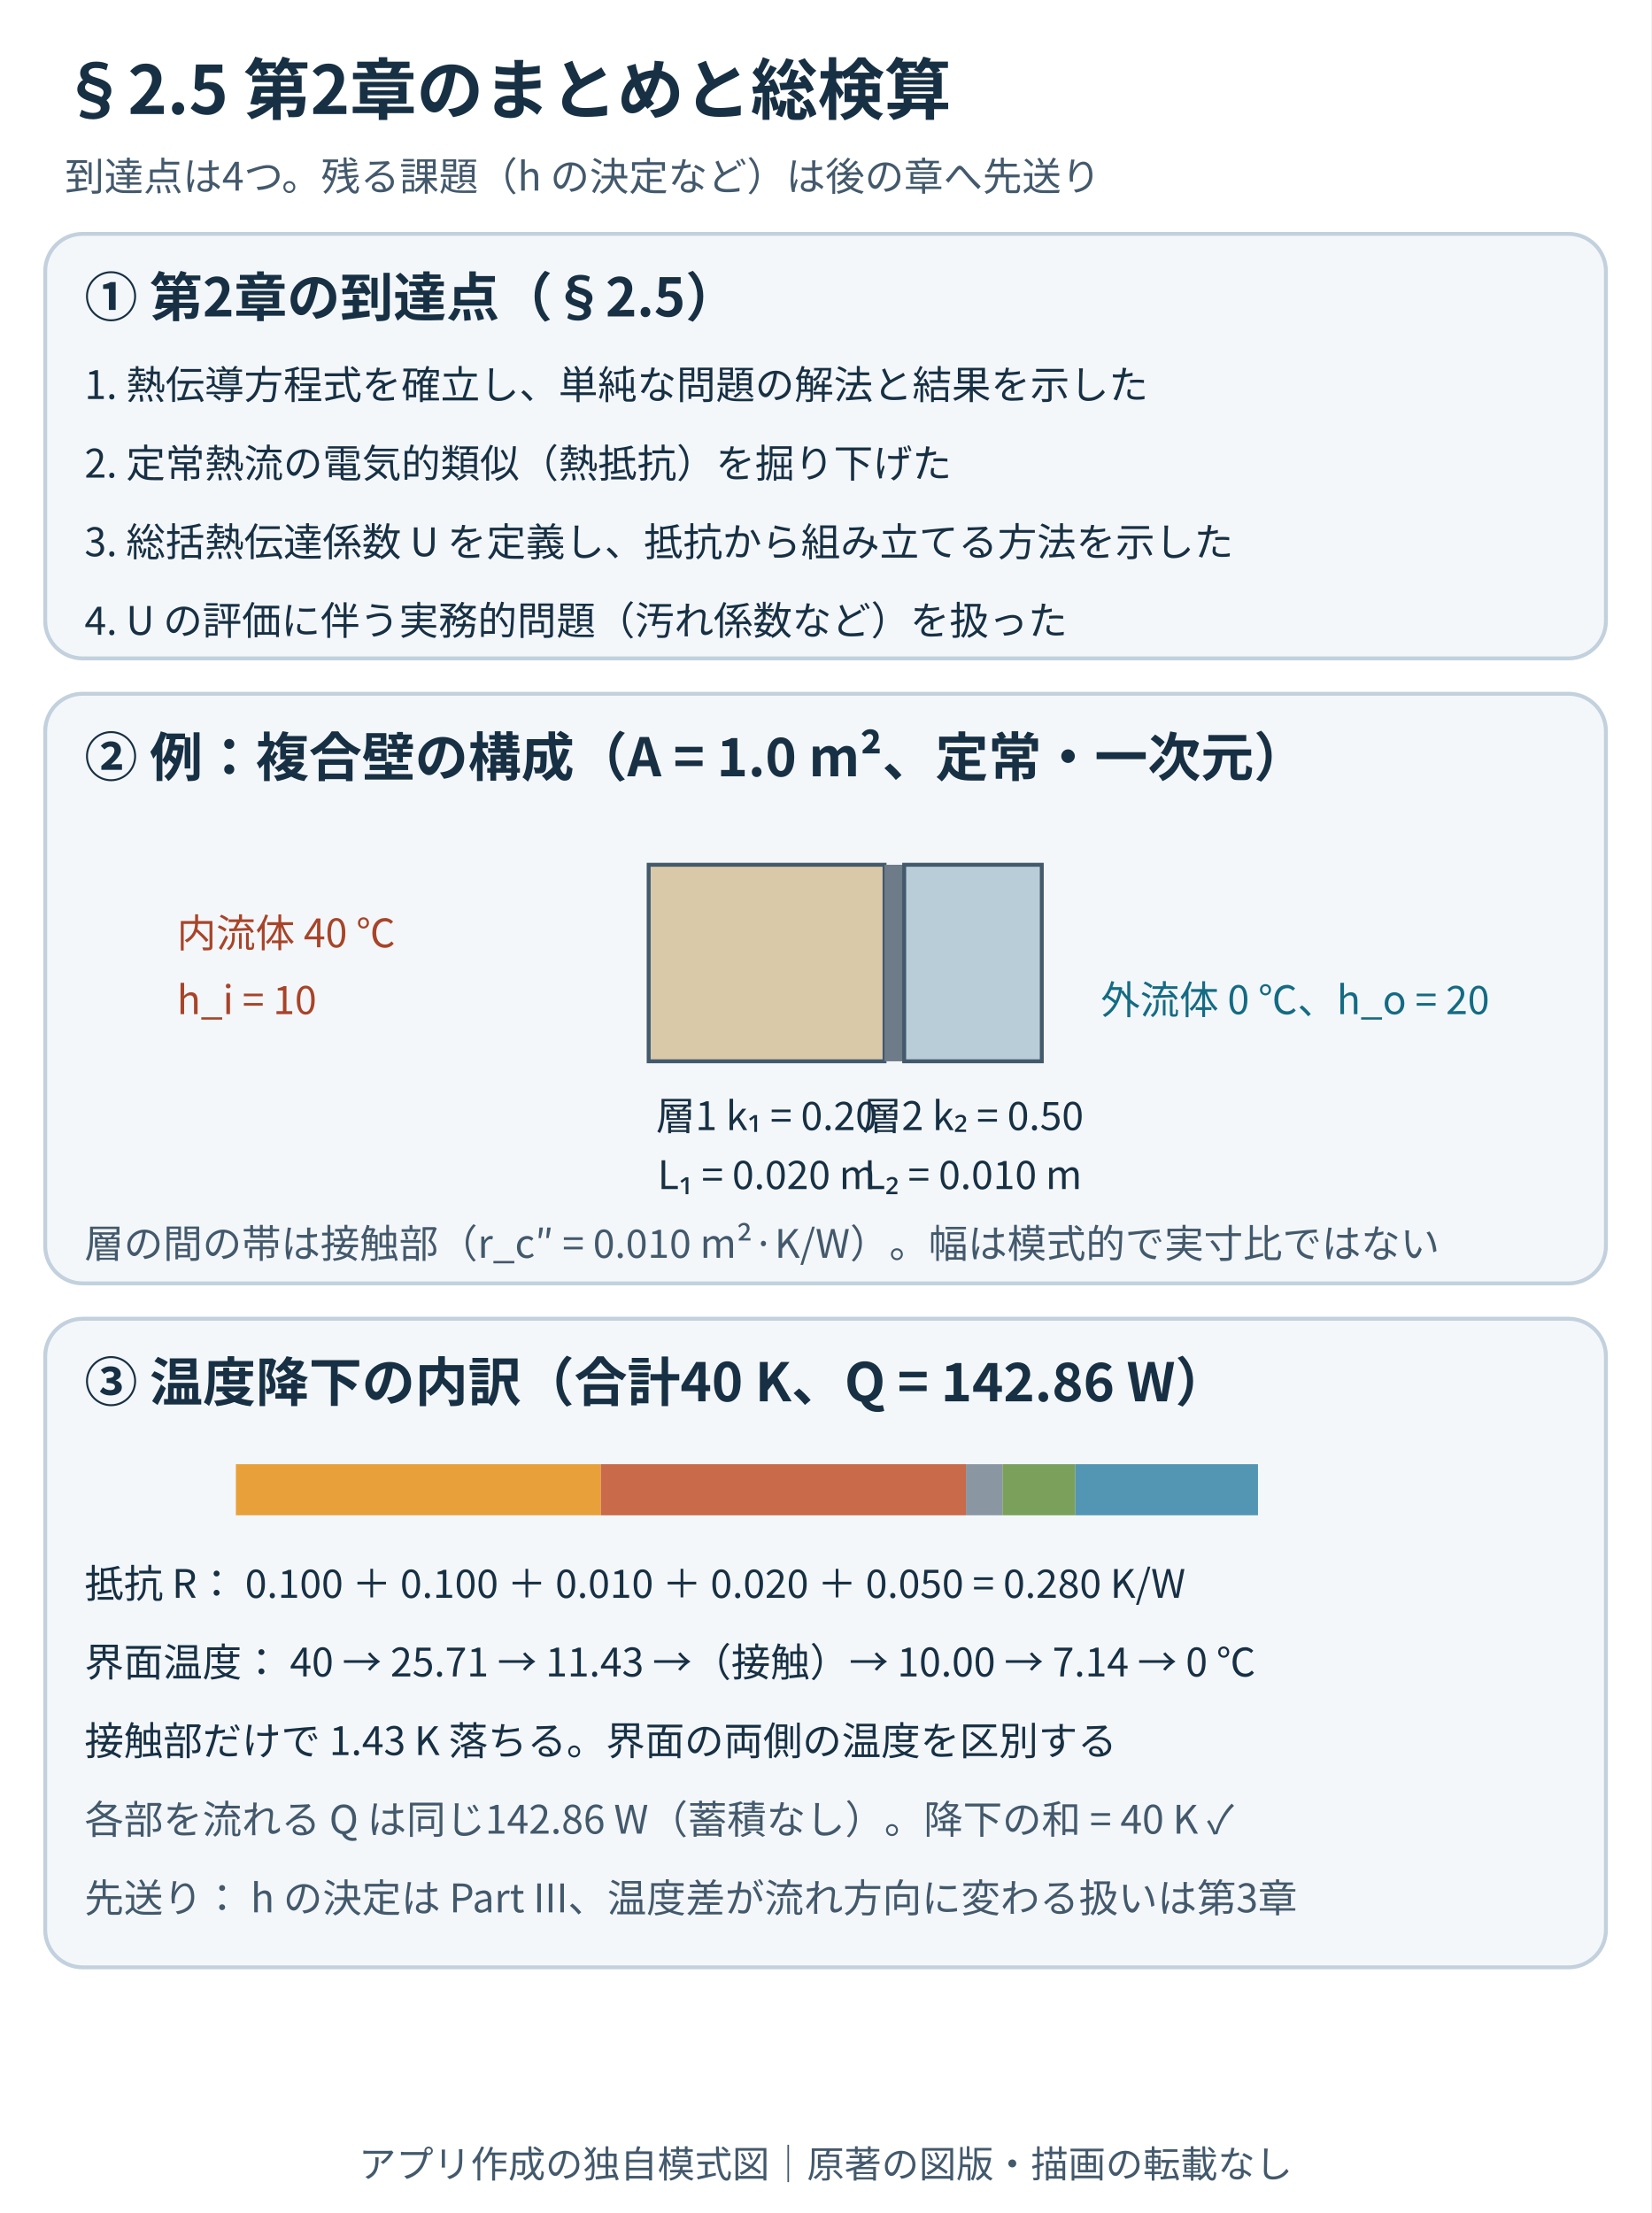
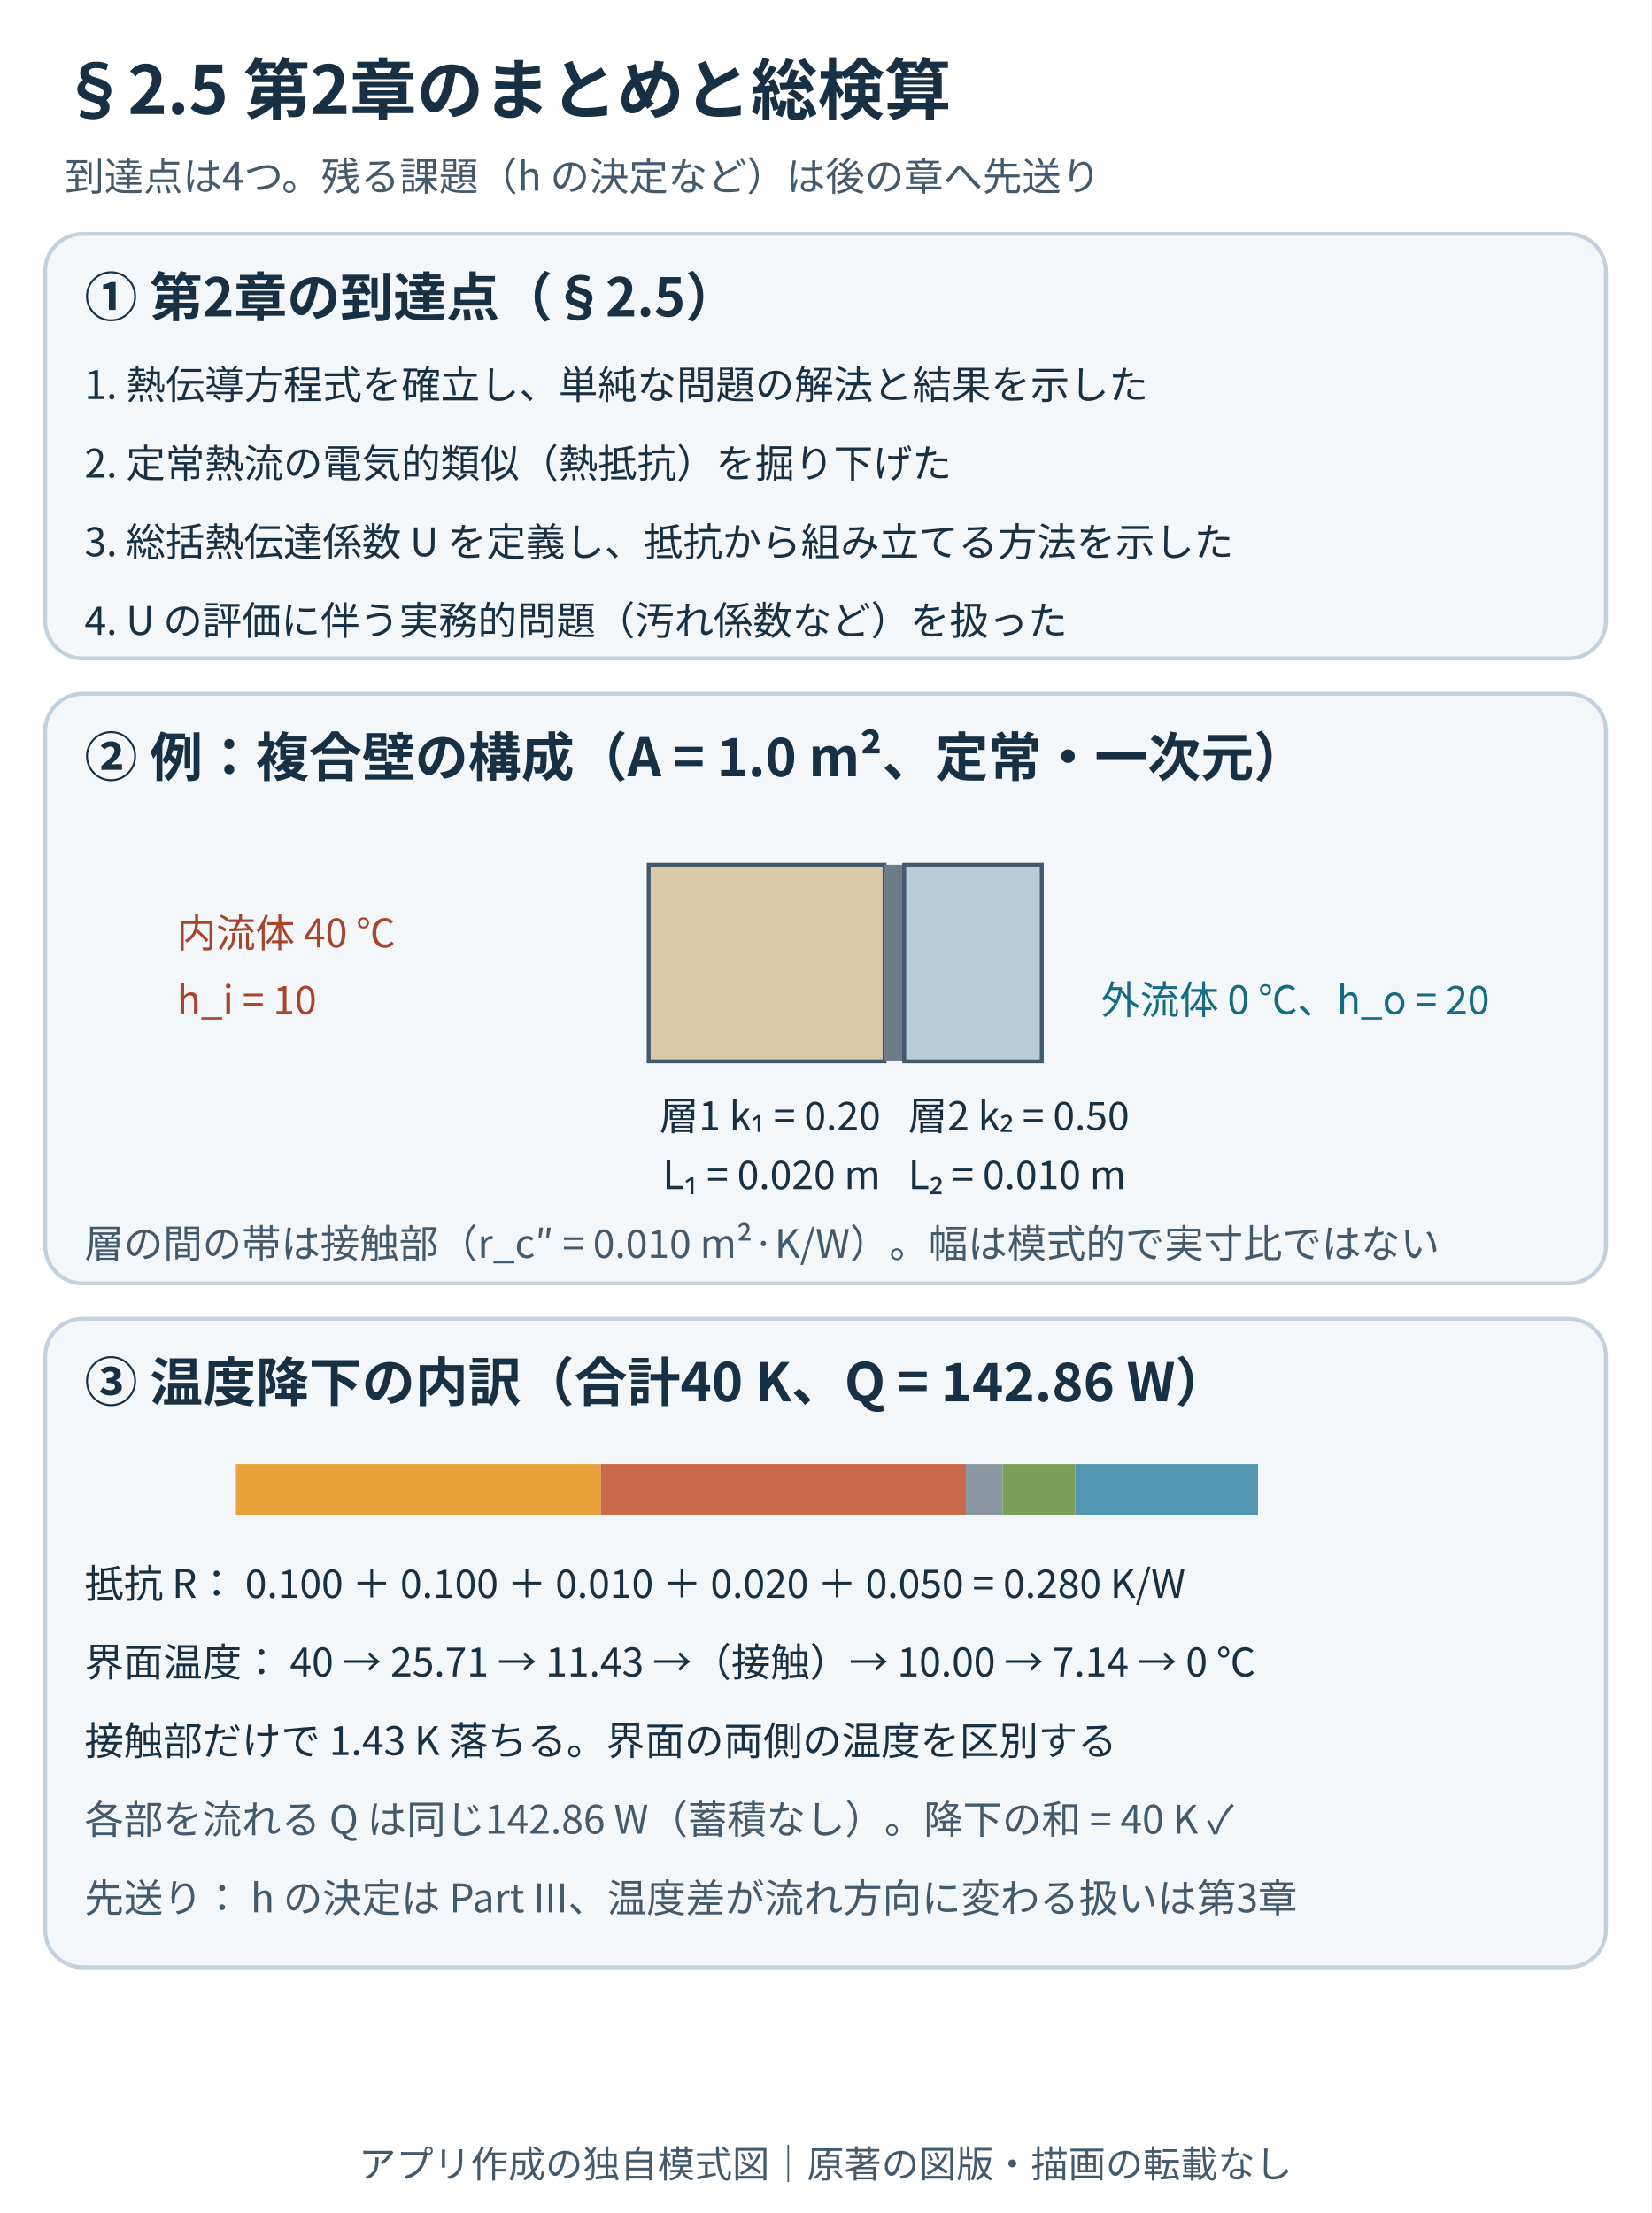
<svg xmlns="http://www.w3.org/2000/svg" width="840" height="1126" viewBox="0 0 840 1126" style="max-width:100%" role="img" aria-labelledby="title2-5 desc2-5" data-lesson="2.5" data-origin="original-app-diagram" data-area="1" data-thot="40" data-tcold="0" data-r1="0.1" data-r2="0.1" data-r3="0.01" data-r4="0.02" data-r5="0.05" data-rtot="0.28" data-q="142.85714285714283" data-t-a="25.714285714285715" data-t-b="11.428571428571432" data-t-c="10.000000000000004" data-t-d="7.142857142857147">
  <style>
text{font-family:system-ui,'Noto Sans CJK JP','Hiragino Kaku Gothic ProN',sans-serif;font-size:23px}
.bg{fill:#ffffff}.panel{fill:#f4f7fa;stroke:#c2d1dd;stroke-width:2}.ink{fill:#173044}.muted{fill:#43596c}.warm{fill:#a84429}.cool{fill:#146b83}
.seg1{fill:#e8a13a}.seg2{fill:#c96a4a}.seg3{fill:#8a97a3}.seg4{fill:#7ba05b}.seg5{fill:#5396b4}
.wall1{fill:#d9c9a8;stroke:#43596c;stroke-width:2}.wall2{fill:#b9cdd8;stroke:#43596c;stroke-width:2}.contact{fill:#6d7c88}
.title{font-size:34px;font-weight:750}.section{font-size:27px;font-weight:700}.small{font-size:20px}.tiny{font-size:19px}.equation{font-size:23px;font-weight:650}
@media(prefers-color-scheme:dark){.bg{fill:#101b26}.panel{fill:#1d2d3d;stroke:#657d91}.ink{fill:#f1f7fb}.muted{fill:#c8d8e5}.warm{fill:#ffb599}.cool{fill:#8fdaef}.seg1{fill:#b97e22}.seg2{fill:#a04e30}.seg3{fill:#5a6d7d}.seg4{fill:#55703c}.seg5{fill:#2c6d88}.wall1{fill:#6b5f42;stroke:#c8d8e5}.wall2{fill:#3c5568;stroke:#c8d8e5}.contact{fill:#93a5b3}}
</style>
  <rect class="bg" width="840" height="1126" />
  <text class="title ink" x="31" y="58">§2.5 第2章のまとめと総検算</text>
  <text class="small muted" x="33" y="97">到達点は4つ。残る課題（h の決定など）は後の章へ先送り</text>
  <rect class="panel" x="23" y="119" width="794" height="216" rx="19" />
  <text class="section ink" x="43" y="161">① 第2章の到達点（§2.5）</text>
  <text class="small ink" x="43" y="203">1. 熱伝導方程式を確立し、単純な問題の解法と結果を示した</text>
  <text class="small ink" x="43" y="243">2. 定常熱流の電気的類似（熱抵抗）を掘り下げた</text>
  <text class="small ink" x="43" y="283">3. 総括熱伝達係数 U を定義し、抵抗から組み立てる方法を示した</text>
  <text class="small ink" x="43" y="323">4. U の評価に伴う実務的問題（汚れ係数など）を扱った</text>
  <rect class="panel" x="23" y="353" width="794" height="300" rx="19" />
  <text class="section ink" x="43" y="395">② 例：複合壁の構成（A = 1.0 m²、定常・一次元）</text>
  <rect class="wall1" x="330" y="440" width="120" height="100" />
  <rect class="contact" x="450" y="440" width="10" height="100" />
  <rect class="wall2" x="460" y="440" width="70" height="100" />
  <text class="small warm" x="90" y="482">内流体 40 ℃</text>
  <text class="small warm" x="90" y="516">h_i = 10</text>
-   <text class="small ink" x="390" y="575" text-anchor="middle">層1 k₁ = 0.20</text>
-   <text class="small ink" x="390" y="605" text-anchor="middle">L₁ = 0.020 m</text>
-   <text class="small ink" x="495" y="575" text-anchor="middle">層2 k₂ = 0.50</text>
-   <text class="small ink" x="495" y="605" text-anchor="middle">L₂ = 0.010 m</text>
+   <text class="small ink" x="448" y="575" text-anchor="end">層1 k₁ = 0.20</text>
+   <text class="small ink" x="448" y="605" text-anchor="end">L₁ = 0.020 m</text>
+   <text class="small ink" x="462" y="575">層2 k₂ = 0.50</text>
+   <text class="small ink" x="462" y="605">L₂ = 0.010 m</text>
  <text class="small cool" x="560" y="516">外流体 0 ℃、h_o = 20</text>
  <text class="small muted" x="43" y="640">層の間の帯は接触部（r_c″ = 0.010 m²·K/W）。幅は模式的で実寸比ではない</text>
  <rect class="panel" x="23" y="671" width="794" height="330" rx="19" />
  <text class="section ink" x="43" y="713">③ 温度降下の内訳（合計40 K、Q = 142.86 W）</text>
  <g id="drop-bar">
    <rect class="seg1" x="120" y="745" width="185.7" height="26" />
    <rect class="seg2" x="305.7" y="745" width="185.7" height="26" />
    <rect class="seg3" x="491.4" y="745" width="18.6" height="26" />
    <rect class="seg4" x="510" y="745" width="37.1" height="26" />
    <rect class="seg5" x="547.1" y="745" width="92.9" height="26" />
  </g>
  <text class="small ink" x="43" y="813">抵抗 R： 0.100 ＋ 0.100 ＋ 0.010 ＋ 0.020 ＋ 0.050 = 0.280 K/W</text>
  <text class="small ink" x="43" y="853">界面温度： 40 → 25.71 → 11.43 →（接触）→ 10.00 → 7.14 → 0 ℃</text>
  <text class="small ink" x="43" y="893">接触部だけで 1.43 K 落ちる。界面の両側の温度を区別する</text>
  <text class="small muted" x="43" y="933">各部を流れる Q は同じ142.86 W（蓄積なし）。降下の和 = 40 K ✓</text>
  <text class="small muted" x="43" y="973">先送り： h の決定は Part III、温度差が流れ方向に変わる扱いは第3章</text>
  <text class="tiny muted" x="420" y="1108" text-anchor="middle">アプリ作成の独自模式図｜原著の図版・描画の転載なし</text>
</svg>
